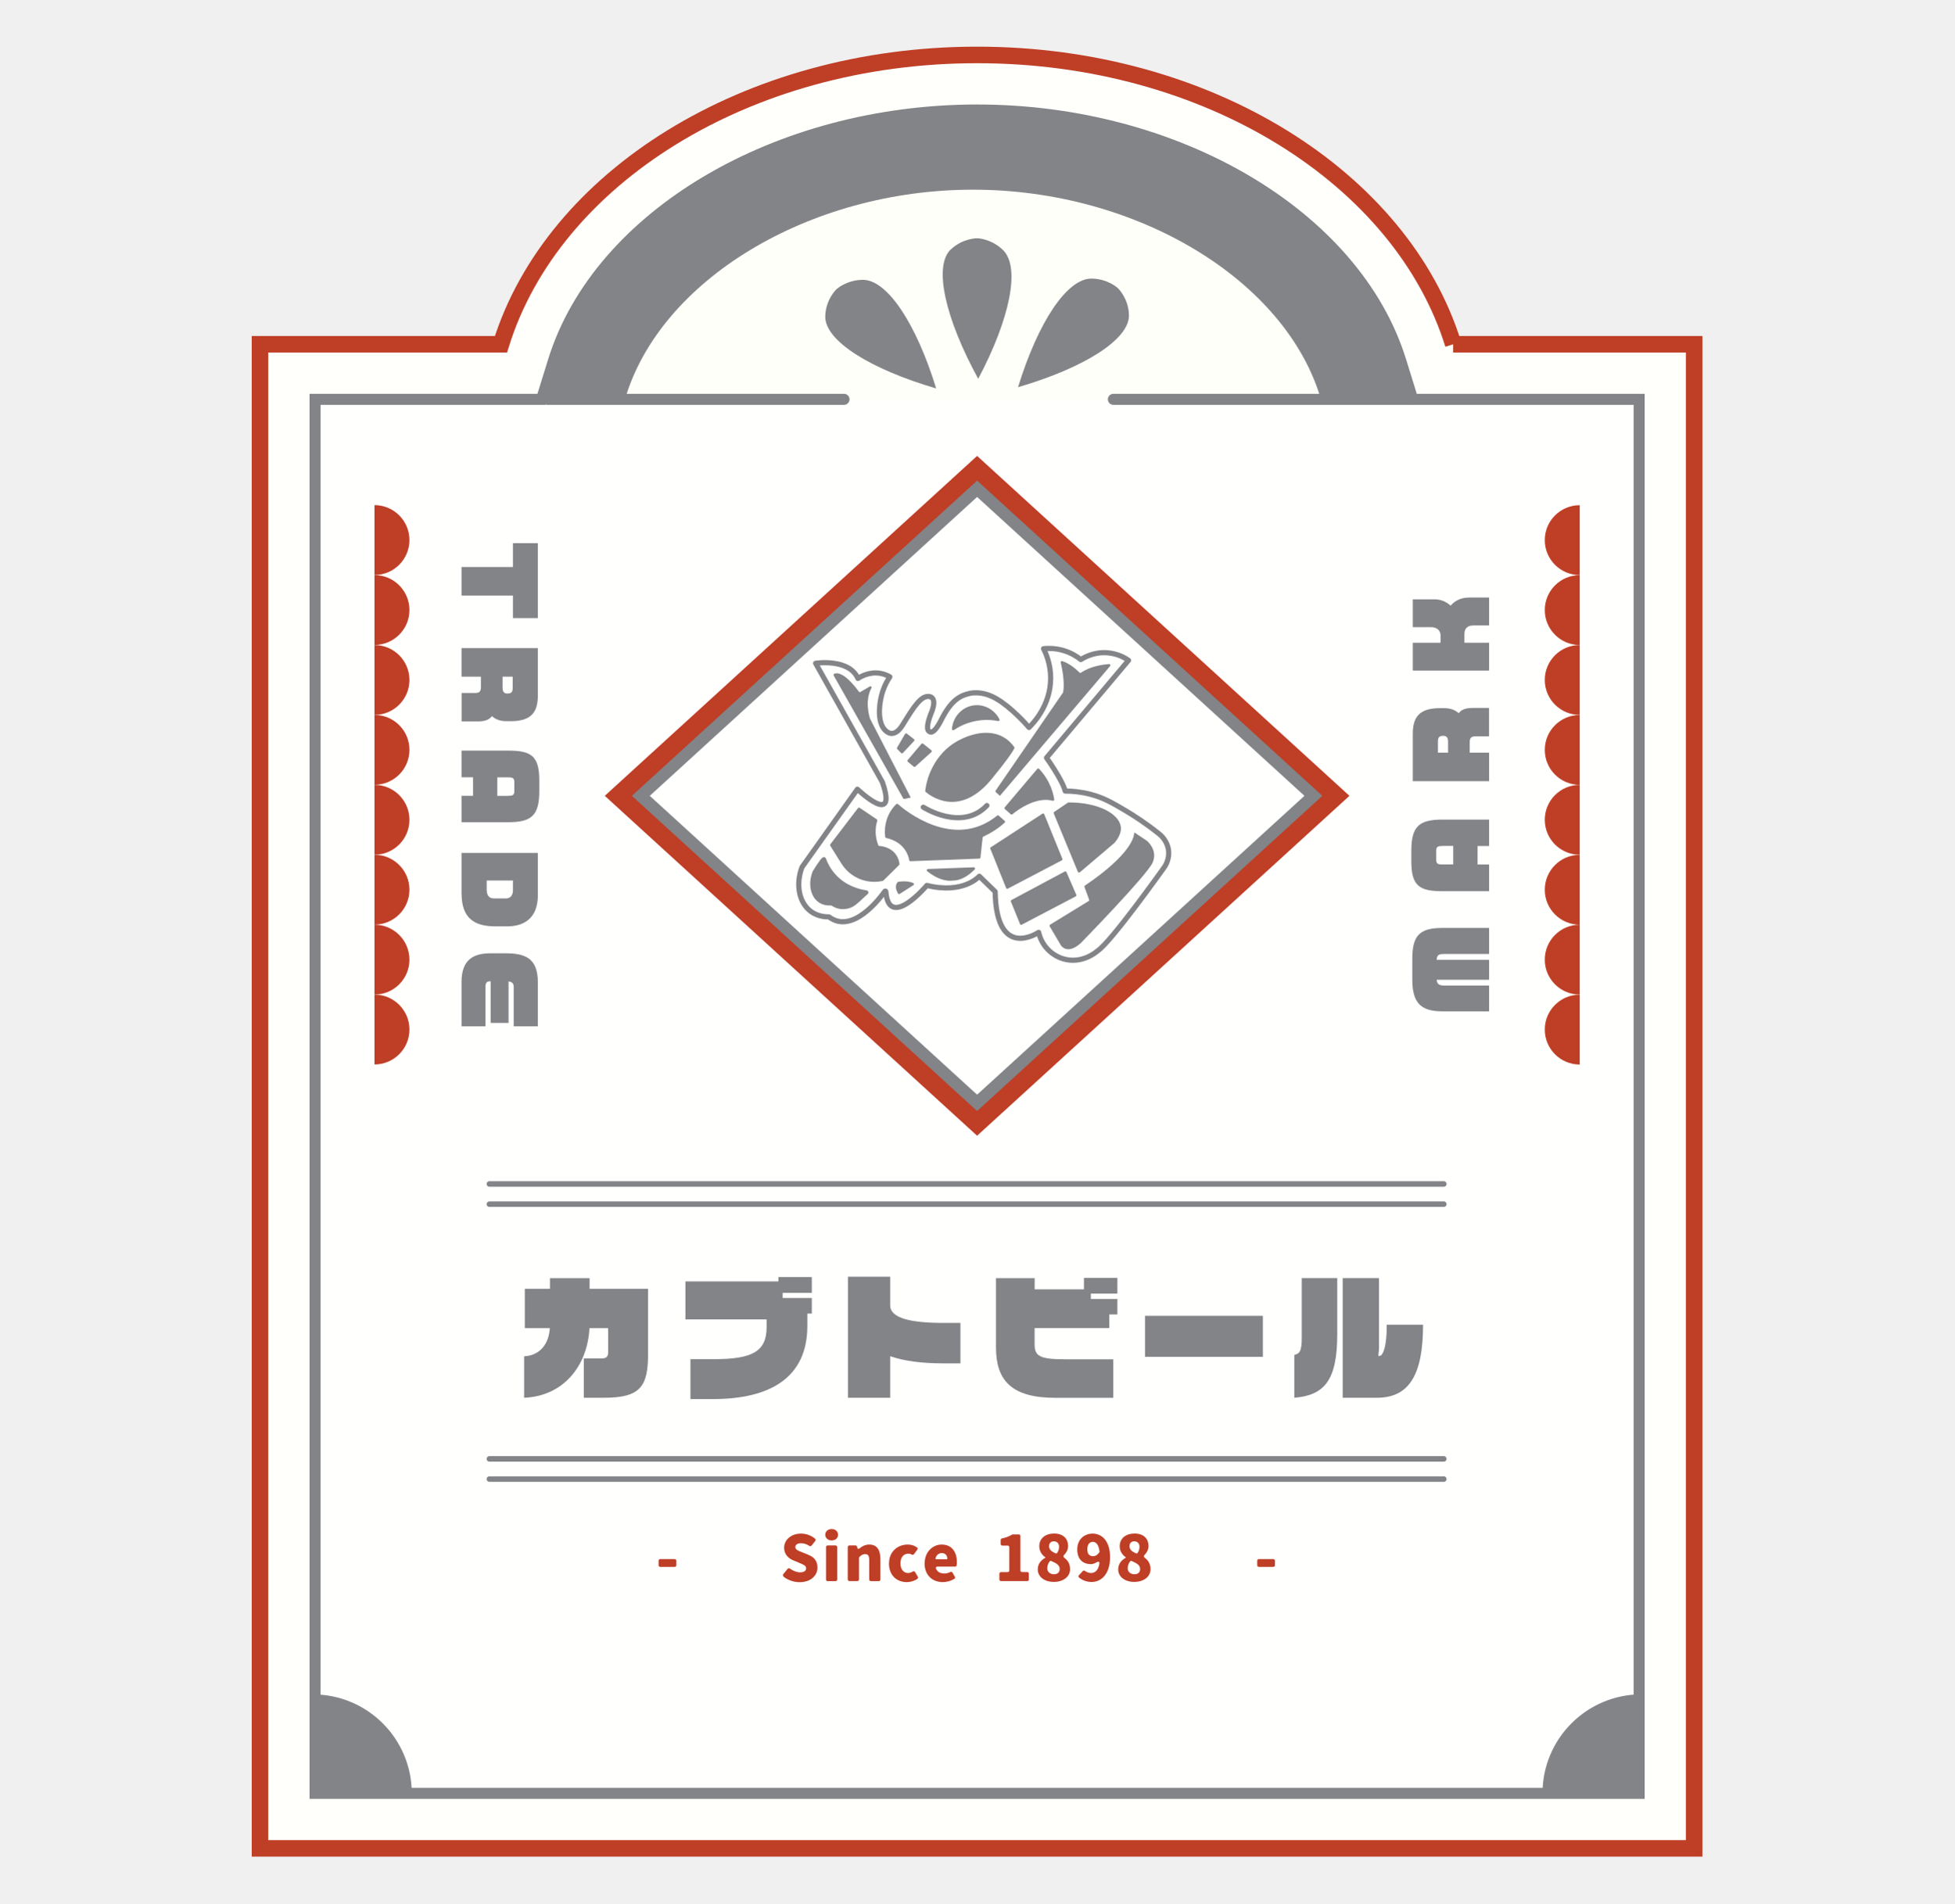
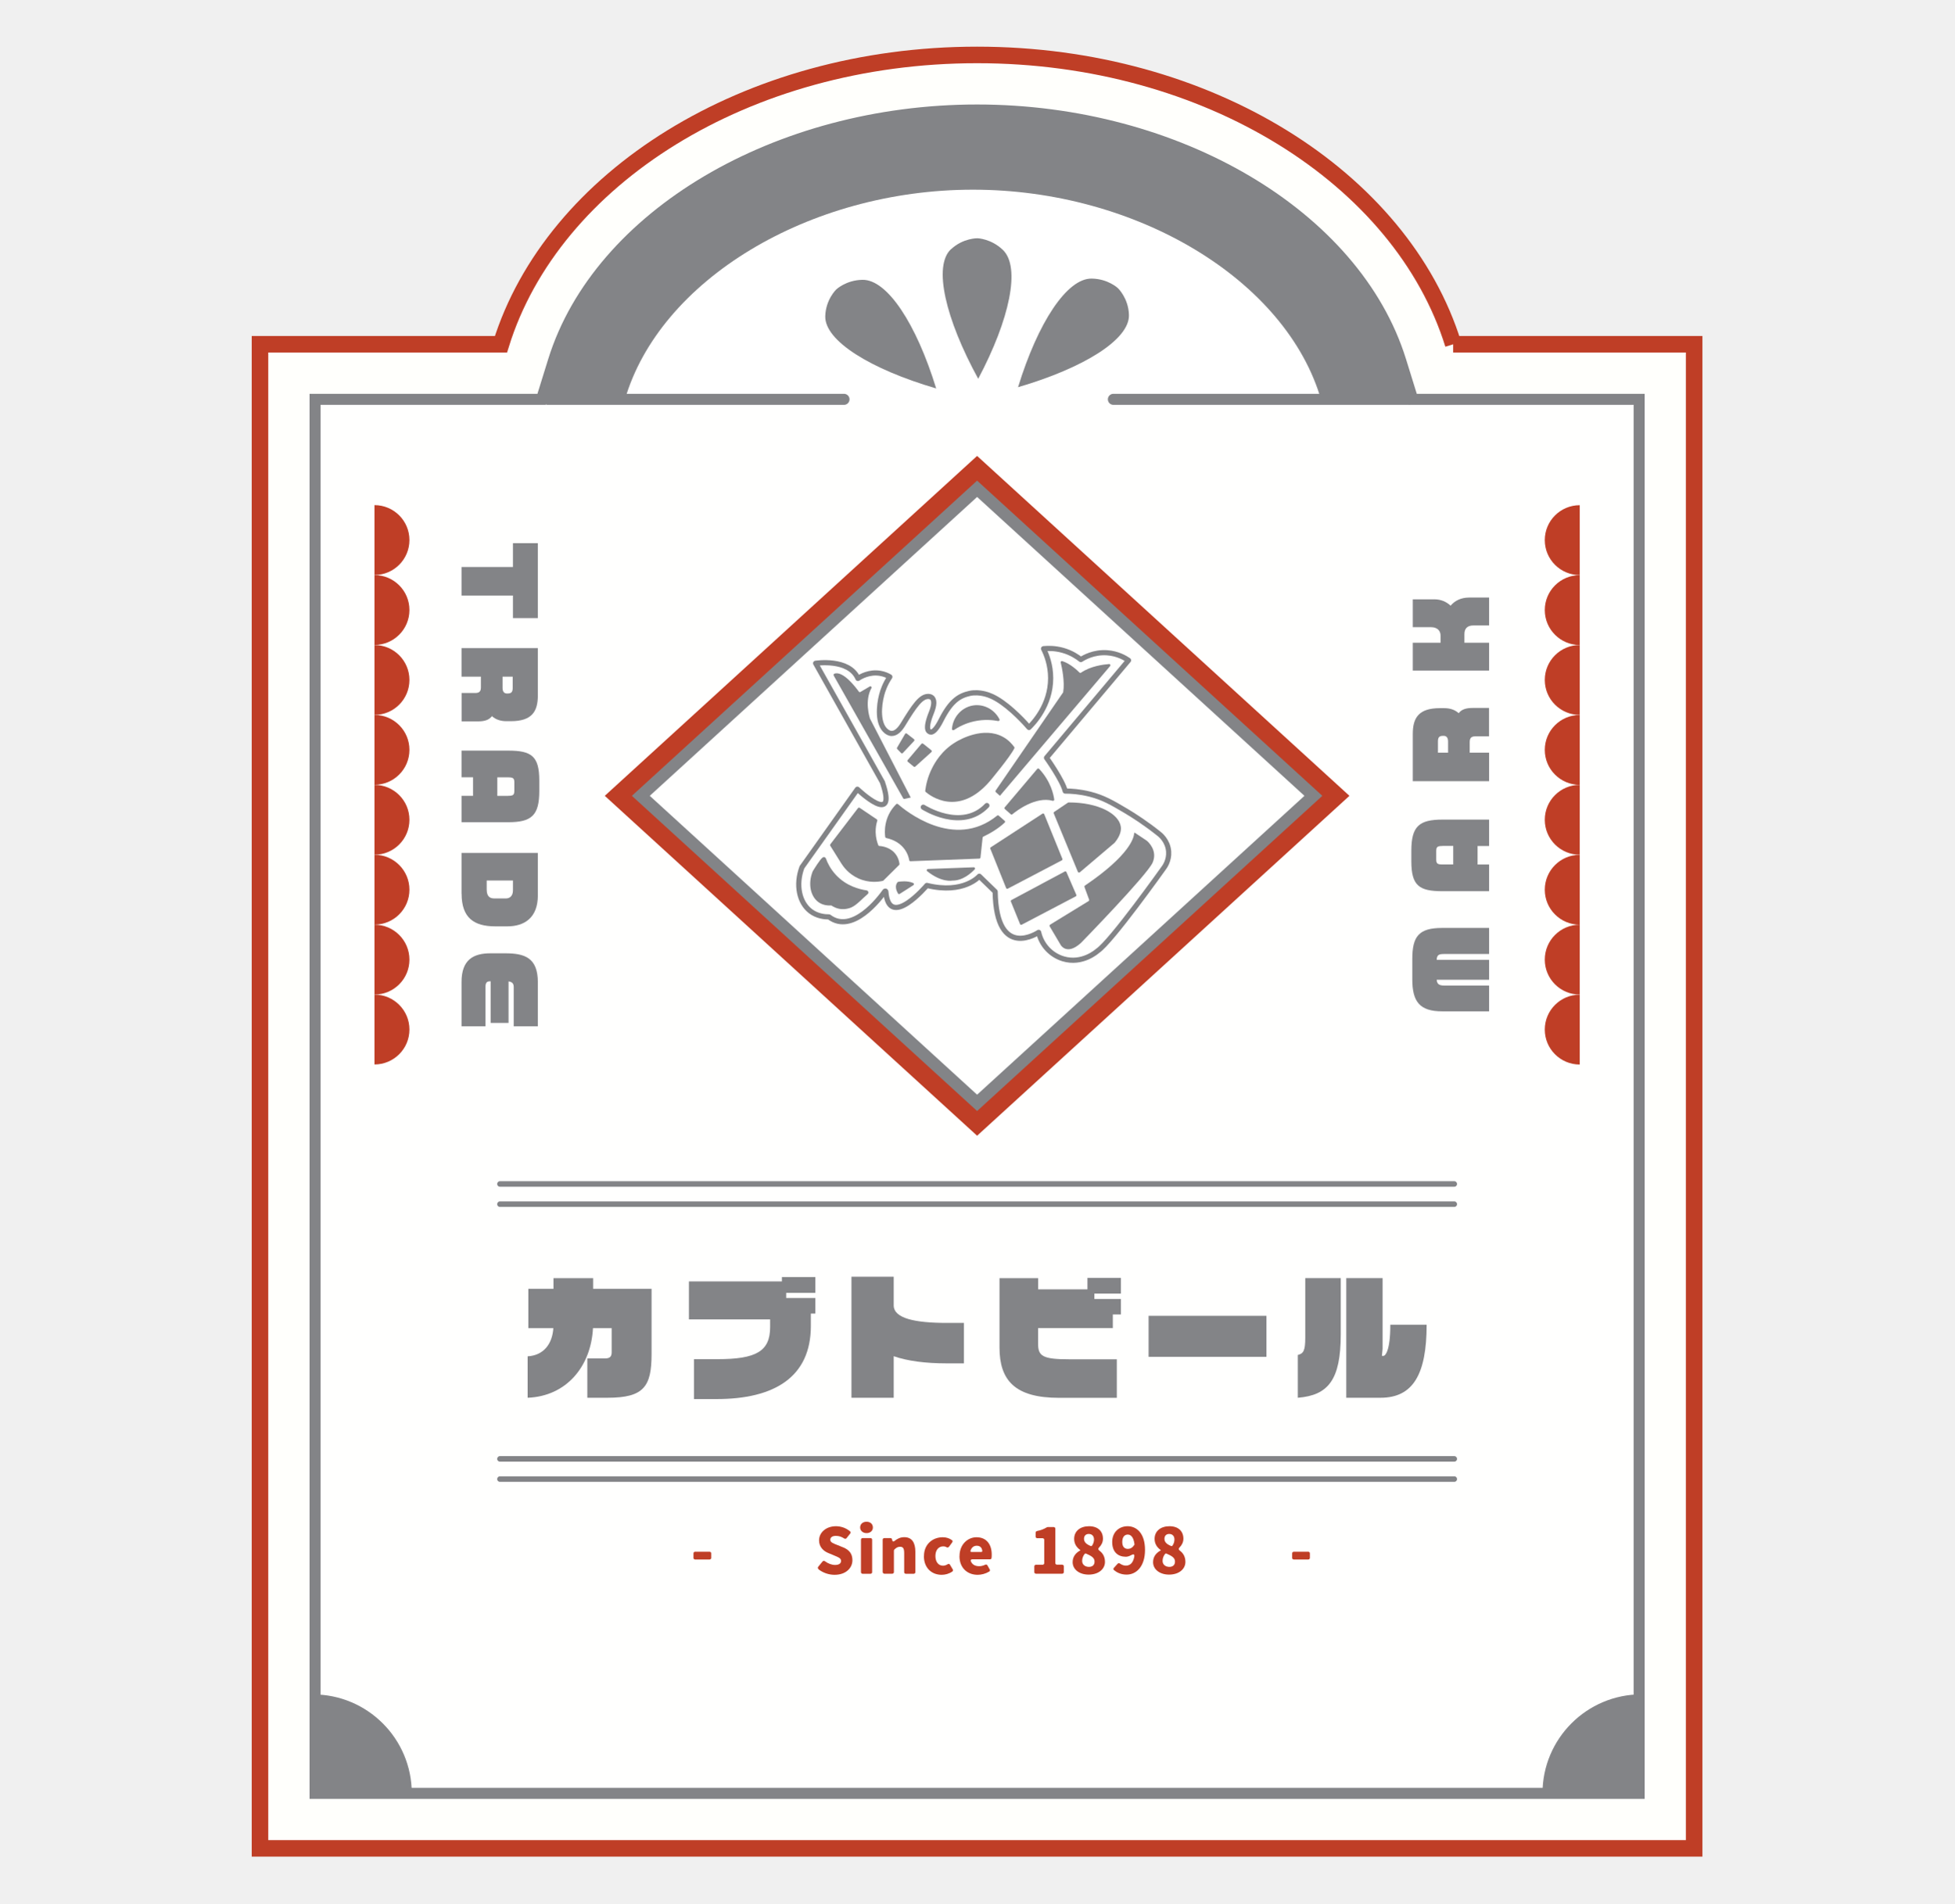
<svg xmlns="http://www.w3.org/2000/svg" id="_design-04" data-name="#design-04" viewBox="0 0 283.52 276.16">
  <defs>
    <style>
      .cls-1, .cls-2, .cls-3, .cls-4, .cls-5 {
        fill: none;
      }

      .cls-2 {
        stroke-linejoin: round;
      }

      .cls-2, .cls-3 {
        stroke-width: .75px;
      }

      .cls-2, .cls-3, .cls-4, .cls-5 {
        stroke-linecap: round;
      }

      .cls-2, .cls-3, .cls-4, .cls-5, .cls-6, .cls-7 {
        stroke: #838487;
      }

      .cls-8 {
        fill: #fffffc;
        stroke: #bf3e26;
        stroke-width: 2.4px;
      }

      .cls-8, .cls-3, .cls-4, .cls-5, .cls-6, .cls-7 {
        stroke-miterlimit: 10;
      }

      .cls-9 {
+         fill: #fff;
+       }
+ 
+       .cls-10 {
        fill: #838487;
      }

      .cls-4, .cls-6 {
        stroke-width: 1.6px;
      }

      .cls-5 {
        stroke-width: .8px;
      }

      .cls-6, .cls-7 {
        fill: #fffffe;
      }

      .cls-7 {
        stroke-width: 1.75px;
      }

-       .cls-10 {
-         fill: #fffff9;
-       }
- 
      .cls-11 {
        fill: #bf3e26;
      }
    </style>
  </defs>
  <path id="_.color-primary-stroke" data-name=".color-primary-stroke" class="cls-8" d="M210.84,49.95c-7.48-24.08-35.57-41.98-69.08-41.98s-61.6,17.9-69.08,41.98h-34.96v218.24h208.07V49.95h-34.96Z" />
  <path id="_.color-secondary-stroke" data-name=".color-secondary-stroke" class="cls-6" d="M45.71,260.2V57.94h32.85l1.74-5.61c6.55-21.07,32.4-36.37,61.46-36.37s54.91,15.3,61.46,36.37l1.74,5.61h32.85v202.27H45.71Z" />
  <g id="_.color-secondary-fill" data-name=".color-secondary-fill">
-     <path class="cls-9" d="M223.79,260.2c0-7.93,6.43-14.36,14.36-14.36v14.36h-14.36Z" />
-     <path class="cls-9" d="M45.38,245.85c7.93,0,14.36,6.43,14.36,14.36h-14.36v-14.36Z" />
+     <path class="cls-10" d="M74.42,86.41h-7.46v-4.14h7.46v-3.46h3.61v10.87h-3.61v-3.27Z" />
+     <path class="cls-10" d="M66.96,100.55h2.01c.56,0,.8-.24.8-.81v-1.56h-2.81v-4.14h11.07v6.86c0,2.35-.87,3.74-3.92,3.74h-.65c-.88,0-1.57-.26-2.09-.73-.42.56-1.08.76-2.03.76h-2.37v-4.12ZM73.66,100.62c.53,0,.72-.22.72-.81v-1.63h-1.47v1.63c0,.61.29.81.62.81h.12Z" />
+     <path class="cls-10" d="M66.96,115.47h1.67v-2.69h-1.67v-3.87h6.76c3.36,0,4.52.77,4.52,4.35v1.51c0,3.58-1.15,4.53-4.52,4.53h-6.76v-3.84ZM73.71,115.47c.71,0,.91-.11.91-.73v-1.23c0-.61-.2-.72-.91-.72h-1.56v2.69h1.56Z" />
+     <path class="cls-10" d="M66.96,129.69v-5.93h11.07s0,6.16,0,6.16c0,3.24-1.95,4.49-4.42,4.49h-1.76c-3.11,0-4.88-1.26-4.88-4.72ZM73.4,130.36c.5,0,1.02-.3,1.02-1.19v-1.41h-3.81v1.3c0,1.1.54,1.3,1.13,1.3h1.67Z" />
+     <path class="cls-10" d="M66.96,142.48c0-3.23,1.71-4.16,4.21-4.16h2.1c2.81,0,4.76.6,4.76,4.21v6.38h-3.5v-5.66c0-.52-.18-.77-.75-.85v6.02h-2.6v-6.04c-.5,0-.75.11-.75.87v5.66h-3.47v-6.42Z" />
+     <path class="cls-10" d="M216.04,138.42h-6.46c-.81,0-1.11.1-1.14.85h7.6v2.89h-7.6c.05.69.42.84,1.14.84h6.46v3.74h-6.81c-3.23,0-4.33-1.37-4.33-4.64v-2.94c0-3.31.95-4.52,4.33-4.52h6.81v3.77Z" />
+     <path class="cls-10" d="M216.04,122.75h-1.67v2.69h1.67v3.87h-6.76c-3.36,0-4.52-.77-4.52-4.35v-1.51c0-3.58,1.15-4.53,4.52-4.53h6.76v3.84ZM209.28,122.75c-.71,0-.91.11-.91.73v1.23c0,.61.2.72.91.72h1.56v-2.69h-1.56Z" />
+     <path class="cls-10" d="M216.04,106.84h-2.01c-.56,0-.8.24-.8.81v1.56h2.81v4.14h-11.07v-6.86c0-2.35.87-3.74,3.92-3.74h.65c.88,0,1.57.26,2.09.73.42-.56,1.08-.76,2.03-.76h2.37v4.12ZM209.34,106.77c-.53,0-.72.22-.72.81v1.63h1.47v-1.63c0-.61-.29-.81-.62-.81h-.12Z" />
+     <path class="cls-10" d="M216.04,90.75h-2.29c-.84,0-1.29.43-1.29,1.26v1.25h3.58v4.04h-11.07v-4.04h4.03v-1.04c0-.72-.49-1.22-1.38-1.22h-2.65v-4.04h3.16c.92,0,1.71.35,2.33.92.61-.73,1.51-1.18,2.69-1.18h2.89v4.06Z" />
    <g>
-       <path class="cls-9" d="M74.42,86.41h-7.46v-4.14h7.46v-3.46h3.61v10.87h-3.61v-3.27Z" />
-       <path class="cls-9" d="M66.96,100.55h2.01c.56,0,.8-.24.8-.81v-1.56h-2.81v-4.14h11.07v6.86c0,2.35-.87,3.74-3.92,3.74h-.65c-.88,0-1.57-.26-2.09-.73-.42.56-1.08.76-2.03.76h-2.37v-4.12ZM73.66,100.62c.53,0,.72-.22.72-.81v-1.63h-1.47v1.63c0,.61.29.81.62.81h.12Z" />
-       <path class="cls-9" d="M66.96,115.47h1.67v-2.69h-1.67v-3.87h6.76c3.36,0,4.52.77,4.52,4.35v1.51c0,3.58-1.15,4.53-4.52,4.53h-6.76v-3.84ZM73.71,115.47c.71,0,.91-.11.91-.73v-1.23c0-.61-.2-.72-.91-.72h-1.56v2.69h1.56Z" />
-       <path class="cls-9" d="M66.96,129.69v-5.93h11.07s0,6.16,0,6.16c0,3.24-1.95,4.49-4.42,4.49h-1.76c-3.11,0-4.88-1.26-4.88-4.72ZM73.4,130.36c.5,0,1.02-.3,1.02-1.19v-1.41h-3.81v1.3c0,1.1.54,1.3,1.13,1.3h1.67Z" />
-       <path class="cls-9" d="M66.96,142.48c0-3.23,1.71-4.16,4.21-4.16h2.1c2.81,0,4.76.6,4.76,4.21v6.38h-3.5v-5.66c0-.52-.18-.77-.75-.85v6.02h-2.6v-6.04c-.5,0-.75.11-.75.87v5.66h-3.47v-6.42Z" />
+       <path class="cls-10" d="M88.14,202.81h-2.93v-5.71h2.61c.66,0,.92-.28.92-.88v-3.51h-2.71c-.3,5.59-3.87,9.88-9.48,10.1v-6.01c2.3-.14,3.57-1.76,3.73-4.09h-3.63v-5.71h3.65v-1.54h5.75v1.54h8.48v9.46c0,4.73-1.12,6.35-6.39,6.35Z" />
+       <path class="cls-10" d="M117.64,190.58v1.8c0,7.46-5.33,10.62-13.69,10.62h-3.27v-5.79h3.43c5.59,0,7.62-1.14,7.62-4.65v-1.12h-11.78v-5.51h13.49v-.64h4.85v2.3h-4.23v.74h4.23v2.26h-.66Z" />
+       <path class="cls-10" d="M137.36,197.82c-3.11,0-5.69-.34-7.7-1.04v6.03h-6.13v-17.56h6.13v4.15c0,1.9,3.11,2.55,7.7,2.55h2.49v5.87h-2.49Z" />
+       <path class="cls-10" d="M161.45,190.7v2h-10.84v2.27c0,1.78.62,2.26,4.53,2.26h6.89v5.59h-8.4c-6.39,0-8.62-2.55-8.62-7.3v-10.06h5.61v1.62h7.15v-1.66h4.85v2.28h-3.85v.78h3.85v2.24h-1.16Z" />
+       <path class="cls-10" d="M166.64,196.87v-5.95h17.1v5.95h-17.1Z" />
+       <path class="cls-10" d="M188.29,202.81v-6.21c.8-.2,1.08-.58,1.08-2.49v-8.66h5.15v8.14c0,6.61-1.8,8.86-6.23,9.22ZM201.71,192.22v.04c0,3.75-.74,4.47-.98,4.47h-.24l.1-1.02v-10.26h-5.27v17.36h4.97c4.71,0,6.69-3.39,6.69-10.6h-5.27ZM206.98,192.18v.04-.04Z" />
    </g>
-     <g>
-       <path class="cls-9" d="M216.04,138.42h-6.46c-.81,0-1.11.1-1.14.85h7.6v2.89h-7.6c.05.69.42.84,1.14.84h6.46v3.74h-6.81c-3.23,0-4.33-1.37-4.33-4.64v-2.94c0-3.31.95-4.52,4.33-4.52h6.81v3.77Z" />
-       <path class="cls-9" d="M216.04,122.75h-1.67v2.69h1.67v3.87h-6.76c-3.36,0-4.52-.77-4.52-4.35v-1.51c0-3.58,1.15-4.53,4.52-4.53h6.76v3.84ZM209.28,122.75c-.71,0-.91.11-.91.73v1.23c0,.61.2.72.91.72h1.56v-2.69h-1.56Z" />
-       <path class="cls-9" d="M216.04,106.84h-2.01c-.56,0-.8.24-.8.81v1.56h2.81v4.14h-11.07v-6.86c0-2.35.87-3.74,3.92-3.74h.65c.88,0,1.57.26,2.09.73.42-.56,1.08-.76,2.03-.76h2.37v4.12ZM209.34,106.77c-.53,0-.72.22-.72.81v1.63h1.47v-1.63c0-.61-.29-.81-.62-.81h-.12Z" />
-       <path class="cls-9" d="M216.04,90.75h-2.29c-.84,0-1.29.43-1.29,1.26v1.25h3.58v4.04h-11.07v-4.04h4.03v-1.04c0-.72-.49-1.22-1.38-1.22h-2.65v-4.04h3.16c.92,0,1.71.35,2.33.92.61-.73,1.51-1.18,2.69-1.18h2.89v4.06Z" />
-     </g>
-     <g>
-       <path class="cls-9" d="M87.63,202.81h-2.93v-5.71h2.61c.66,0,.92-.28.92-.88v-3.51h-2.71c-.3,5.59-3.87,9.88-9.48,10.1v-6.01c2.3-.14,3.57-1.76,3.73-4.09h-3.63v-5.71h3.65v-1.54h5.75v1.54h8.48v9.46c0,4.73-1.12,6.35-6.39,6.35Z" />
-       <path class="cls-9" d="M117.13,190.58v1.8c0,7.46-5.33,10.62-13.69,10.62h-3.27v-5.79h3.43c5.59,0,7.62-1.14,7.62-4.65v-1.12h-11.78v-5.51h13.49v-.64h4.85v2.3h-4.23v.74h4.23v2.26h-.66Z" />
-       <path class="cls-9" d="M136.85,197.82c-3.11,0-5.69-.34-7.7-1.04v6.03h-6.13v-17.56h6.13v4.15c0,1.9,3.11,2.55,7.7,2.55h2.49v5.87h-2.49Z" />
-       <path class="cls-9" d="M160.94,190.7v2h-10.84v2.27c0,1.78.62,2.26,4.53,2.26h6.89v5.59h-8.4c-6.39,0-8.62-2.55-8.62-7.3v-10.06h5.61v1.62h7.15v-1.66h4.85v2.28h-3.85v.78h3.85v2.24h-1.16Z" />
-       <path class="cls-9" d="M166.12,196.87v-5.95h17.1v5.95h-17.1Z" />
-       <path class="cls-9" d="M187.78,202.81v-6.21c.8-.2,1.08-.58,1.08-2.49v-8.66h5.15v8.14c0,6.61-1.8,8.86-6.23,9.22ZM201.19,192.22v.04c0,3.75-.74,4.47-.98,4.47h-.24l.1-1.02v-10.26h-5.27v17.36h4.97c4.71,0,6.69-3.39,6.69-10.6h-5.27ZM206.46,192.18v.04-.04Z" />
-     </g>
-     <path class="cls-9" d="M204.7,57.94c-1.99-8.39-5.36-14.11-7.77-17.52-16.54-23.44-49.11-24.38-54.26-24.45-.64,0-1.28-.01-2.01,0-6.94.09-37,1.35-53.55,23.24-2.63,3.48-6.5,9.57-8.82,18.74h126.4Z" />
  </g>
-   <path class="cls-10" d="M191.68,58.05c-5.02-17.4-26.74-30.53-50.52-30.53s-45.5,13.12-50.52,30.53" />
+   <g id="_.color-secondary-fill-2" data-name=".color-secondary-fill">
+     <path class="cls-10" d="M223.79,260.2c0-7.93,6.43-14.36,14.36-14.36v14.36h-14.36Z" />
+     <path class="cls-10" d="M45.38,245.85c7.93,0,14.36,6.43,14.36,14.36h-14.36v-14.36Z" />
+     <path class="cls-10" d="M204.7,57.94c-1.99-8.39-5.36-14.11-7.77-17.52-16.54-23.44-49.11-24.38-54.26-24.45-.64,0-1.28-.01-2.01,0-6.94.09-37,1.35-53.55,23.24-2.63,3.48-6.5,9.57-8.82,18.74h126.4Z" />
+   </g>
+   <path class="cls-9" d="M191.68,58.05c-5.02-17.4-26.74-30.53-50.52-30.53s-45.5,13.12-50.52,30.53" />
  <g id="_.color-secondary-stroke-2" data-name=".color-secondary-stroke">
    <g>
-       <line class="cls-5" x1="71" y1="171.79" x2="209.47" y2="171.79" />
-       <line class="cls-5" x1="71" y1="174.72" x2="209.47" y2="174.72" />
-       <line class="cls-5" x1="71" y1="211.68" x2="209.47" y2="211.68" />
-       <line class="cls-5" x1="71" y1="214.61" x2="209.47" y2="214.61" />
+       <line class="cls-5" x1="72.53" y1="171.79" x2="210.99" y2="171.79" />
+       <line class="cls-5" x1="72.53" y1="174.72" x2="210.99" y2="174.72" />
+       <line class="cls-5" x1="72.53" y1="211.68" x2="210.99" y2="211.68" />
+       <line class="cls-5" x1="72.53" y1="214.61" x2="210.99" y2="214.61" />
    </g>
    <line class="cls-4" x1="79.46" y1="57.94" x2="122.45" y2="57.94" />
    <line class="cls-4" x1="161.53" y1="57.94" x2="204.25" y2="57.94" />
  </g>
  <g id="_.color-primary-fill" data-name=".color-primary-fill">
    <g>
      <path class="cls-11" d="M229.19,154.46c-2.8,0-5.07-2.27-5.07-5.07s2.27-5.07,5.07-5.07" />
      <path class="cls-11" d="M229.19,144.31c-2.8,0-5.07-2.27-5.07-5.07s2.27-5.07,5.07-5.07" />
      <path class="cls-11" d="M229.19,134.17c-2.8,0-5.07-2.27-5.07-5.07s2.27-5.07,5.07-5.07" />
      <path class="cls-11" d="M229.19,124.02c-2.8,0-5.07-2.27-5.07-5.07s2.27-5.07,5.07-5.07" />
      <path class="cls-11" d="M229.19,113.88c-2.8,0-5.07-2.27-5.07-5.07s2.27-5.07,5.07-5.07" />
      <path class="cls-11" d="M229.19,103.73c-2.8,0-5.07-2.27-5.07-5.07s2.27-5.07,5.07-5.07" />
      <path class="cls-11" d="M229.19,93.59c-2.8,0-5.07-2.27-5.07-5.07s2.27-5.07,5.07-5.07" />
      <path class="cls-11" d="M229.19,83.44c-2.8,0-5.07-2.27-5.07-5.07s2.27-5.07,5.07-5.07" />
    </g>
    <g>
      <path class="cls-11" d="M54.33,73.29c2.8,0,5.07,2.27,5.07,5.07,0,2.8-2.27,5.07-5.07,5.07" />
      <path class="cls-11" d="M54.33,83.44c2.8,0,5.07,2.27,5.07,5.07s-2.27,5.07-5.07,5.07" />
      <path class="cls-11" d="M54.33,93.59c2.8,0,5.07,2.27,5.07,5.07s-2.27,5.07-5.07,5.07" />
      <path class="cls-11" d="M54.33,103.73c2.8,0,5.07,2.27,5.07,5.07s-2.27,5.07-5.07,5.07" />
      <path class="cls-11" d="M54.33,113.88c2.8,0,5.07,2.27,5.07,5.07,0,2.8-2.27,5.07-5.07,5.07" />
      <path class="cls-11" d="M54.33,124.02c2.8,0,5.07,2.27,5.07,5.07,0,2.8-2.27,5.07-5.07,5.07" />
      <path class="cls-11" d="M54.33,134.17c2.8,0,5.07,2.27,5.07,5.07s-2.27,5.07-5.07,5.07" />
      <path class="cls-11" d="M54.33,144.31c2.8,0,5.07,2.27,5.07,5.07,0,2.8-2.27,5.07-5.07,5.07" />
    </g>
+     <g>
+       <path class="cls-11" d="M100.61,226.04v-.65c0-.14.1-.24.24-.24h2.09c.14,0,.24.1.24.24v.65c0,.14-.1.24-.24.24h-2.09c-.14,0-.24-.1-.24-.24Z" />
+       <path class="cls-11" d="M118.74,227.65c-.11-.08-.11-.21-.03-.32l.62-.76c.1-.11.23-.12.35-.04.45.33.99.54,1.46.54.6,0,.88-.23.88-.59,0-.39-.37-.52-.96-.77l-.86-.36c-.71-.28-1.37-.87-1.37-1.85,0-1.14,1.02-2.05,2.45-2.05.72,0,1.47.25,2.05.75.1.09.1.21.02.31l-.53.67c-.09.11-.22.12-.34.05-.38-.25-.76-.38-1.21-.38-.5,0-.81.2-.81.57s.42.52,1.03.76l.84.34c.84.34,1.34.9,1.34,1.86,0,1.13-.95,2.12-2.59,2.12-.81,0-1.68-.28-2.36-.82Z" />
+       <path class="cls-11" d="M124.79,221.63c0-.49.38-.83.93-.83s.92.34.92.83-.38.82-.92.82-.93-.35-.93-.82ZM124.91,228.11v-4.7c0-.14.1-.24.24-.24h1.14c.14,0,.24.1.24.24v4.7c0,.14-.1.24-.24.24h-1.14c-.14,0-.24-.1-.24-.24Z" />
+       <path class="cls-11" d="M128.06,228.11v-4.7c0-.14.1-.24.24-.24h.88c.12,0,.22.08.24.19l.03.13c.04.19.15.23.31.11.39-.32.85-.56,1.43-.56,1.13,0,1.61.81,1.61,2.11v2.96c0,.14-.1.24-.24.24h-1.14c-.14,0-.24-.1-.24-.24v-2.77c0-.71-.19-.91-.59-.91-.34,0-.55.13-.82.39-.05.04-.08.11-.08.17v3.11c0,.14-.1.24-.24.24h-1.14c-.14,0-.24-.1-.24-.24Z" />
+       <path class="cls-11" d="M134.05,225.77c0-1.72,1.27-2.72,2.72-2.72.55,0,.98.16,1.34.42.11.08.12.2.04.32l-.47.64c-.1.12-.23.14-.35.07-.16-.1-.31-.13-.46-.13-.72,0-1.16.55-1.16,1.41s.46,1.4,1.1,1.4c.24,0,.47-.09.67-.21.14-.09.29-.06.36.09l.39.66c.06.1.04.23-.06.3-.48.34-1.06.48-1.55.48-1.46,0-2.58-1-2.58-2.71Z" />
+       <path class="cls-11" d="M139.21,225.77c0-1.69,1.2-2.72,2.46-2.72,1.49,0,2.21,1.08,2.21,2.5,0,.19,0,.38-.03.53-.02.11-.11.17-.21.17h-2.58c-.18,0-.28.12-.21.28.21.51.65.72,1.21.72.3,0,.58-.07.87-.21.13-.07.27-.03.34.11l.32.57c.07.11.04.24-.08.31-.51.31-1.13.47-1.67.47-1.49,0-2.64-1-2.64-2.71ZM140.93,225.18h1.45c.09,0,.14-.06.13-.14-.04-.44-.28-.76-.81-.76-.4,0-.76.24-.9.74-.03.1.03.16.13.16Z" />
+       <path class="cls-11" d="M150.06,228.11v-.83c0-.14.1-.24.24-.24h.96c.14,0,.24-.1.24-.24v-3.37c0-.14-.1-.24-.24-.24h-.77c-.14,0-.24-.1-.24-.24v-.56c0-.12.08-.21.19-.24.59-.12,1.02-.29,1.43-.54.04-.02.09-.04.12-.04h.88c.14,0,.24.1.24.24v4.98c0,.14.1.24.24.24h.75c.14,0,.24.1.24.24v.83c0,.14-.1.24-.24.24h-3.8c-.14,0-.24-.1-.24-.24Z" />
+       <path class="cls-11" d="M155.62,226.67c0-.84.48-1.37,1.11-1.71v-.05c-.54-.39-.89-.91-.89-1.63,0-1.13.89-1.83,2.16-1.83s2.02.71,2.02,1.81c0,.5-.23.95-.56,1.27-.16.16-.15.32.04.46.48.35.81.87.81,1.64,0,1.05-.95,1.84-2.37,1.84-1.33,0-2.32-.74-2.32-1.81ZM158.8,226.58c0-.57-.48-.83-1.26-1.17-.05-.02-.12,0-.15.03-.24.27-.39.65-.39,1.04,0,.56.45.87.98.87.46,0,.82-.23.82-.77ZM158.42,224.29c.2-.29.3-.6.3-.92,0-.49-.29-.8-.77-.8-.36,0-.68.22-.68.71s.37.8.99,1.05c.06.02.12,0,.16-.05Z" />
+       <path class="cls-11" d="M161.6,227.5l.53-.59c.11-.12.24-.12.37-.03.23.16.54.29.83.29.56,0,1.03-.32,1.22-1.23.09-.44-.08-.5-.45-.29-.26.15-.54.23-.76.23-1.14,0-1.98-.68-1.98-2.14s1.03-2.29,2.23-2.29c1.28,0,2.53.98,2.53,3.43s-1.29,3.59-2.67,3.59c-.8,0-1.41-.3-1.83-.65-.11-.09-.11-.22-.02-.33ZM164.59,224.14s.02-.06,0-.09c-.13-1.08-.57-1.39-.97-1.39-.43,0-.8.31-.8,1.08,0,.73.36,1,.82,1,.32,0,.67-.16.93-.6Z" />
+       <path class="cls-11" d="M167.29,226.67c0-.84.48-1.37,1.11-1.71v-.05c-.54-.39-.89-.91-.89-1.63,0-1.13.89-1.83,2.16-1.83s2.02.71,2.02,1.81c0,.5-.23.95-.56,1.27-.16.16-.15.32.04.46.48.35.81.87.81,1.64,0,1.05-.95,1.84-2.37,1.84-1.33,0-2.32-.74-2.32-1.81ZM170.47,226.58c0-.57-.48-.83-1.26-1.17-.05-.02-.12,0-.15.03-.24.27-.39.65-.39,1.04,0,.56.45.87.98.87.46,0,.82-.23.82-.77ZM170.09,224.29c.2-.29.3-.6.3-.92,0-.49-.29-.8-.77-.8-.36,0-.68.22-.68.71s.37.8.99,1.05c.06.02.12,0,.16-.05Z" />
+       <path class="cls-11" d="M187.47,226.04v-.65c0-.14.1-.24.24-.24h2.09c.14,0,.24.1.24.24v.65c0,.14-.1.24-.24.24h-2.09c-.14,0-.24-.1-.24-.24Z" />
+     </g>
    <path class="cls-11" d="M195.78,115.47c-18.01,16.44-36.01,32.88-54.02,49.32-18.01-16.44-36.01-32.88-54.02-49.32,18.01-16.44,36.01-32.88,54.02-49.32,18.01,16.44,36.01,32.88,54.02,49.32Z" />
-     <g>
-       <path class="cls-11" d="M95.55,227.11v-.65c0-.14.1-.24.24-.24h2.09c.14,0,.24.1.24.24v.65c0,.14-.1.24-.24.24h-2.09c-.14,0-.24-.1-.24-.24Z" />
-       <path class="cls-11" d="M113.67,228.72c-.11-.08-.11-.21-.03-.32l.62-.76c.1-.11.23-.12.35-.04.45.33.99.54,1.46.54.6,0,.88-.23.88-.59,0-.39-.37-.52-.96-.77l-.86-.36c-.71-.28-1.37-.87-1.37-1.85,0-1.14,1.02-2.05,2.45-2.05.72,0,1.47.25,2.05.75.1.09.1.21.02.31l-.53.67c-.09.11-.22.12-.34.05-.38-.25-.76-.38-1.21-.38-.5,0-.81.2-.81.57s.42.52,1.03.76l.84.34c.84.34,1.34.9,1.34,1.86,0,1.13-.95,2.12-2.59,2.12-.81,0-1.68-.28-2.36-.82Z" />
-       <path class="cls-11" d="M119.73,222.69c0-.49.38-.83.93-.83s.92.34.92.83-.38.82-.92.82-.93-.35-.93-.82ZM119.84,229.18v-4.7c0-.14.1-.24.24-.24h1.14c.14,0,.24.1.24.24v4.7c0,.14-.1.24-.24.24h-1.14c-.14,0-.24-.1-.24-.24Z" />
-       <path class="cls-11" d="M122.99,229.18v-4.7c0-.14.1-.24.24-.24h.88c.12,0,.22.08.24.19l.03.13c.04.19.15.23.31.11.39-.32.85-.56,1.43-.56,1.13,0,1.61.81,1.61,2.11v2.96c0,.14-.1.24-.24.24h-1.14c-.14,0-.24-.1-.24-.24v-2.77c0-.71-.19-.91-.59-.91-.34,0-.55.13-.82.39-.05.04-.08.11-.08.17v3.11c0,.14-.1.24-.24.24h-1.14c-.14,0-.24-.1-.24-.24Z" />
-       <path class="cls-11" d="M128.98,226.83c0-1.72,1.27-2.72,2.72-2.72.55,0,.98.16,1.34.42.11.08.12.2.04.32l-.47.64c-.1.12-.23.14-.35.07-.16-.1-.31-.13-.46-.13-.72,0-1.16.55-1.16,1.41s.46,1.4,1.1,1.4c.24,0,.47-.09.67-.21.14-.09.29-.06.36.09l.39.66c.06.1.04.23-.06.3-.48.34-1.06.48-1.55.48-1.46,0-2.58-1-2.58-2.71Z" />
-       <path class="cls-11" d="M134.15,226.83c0-1.69,1.2-2.72,2.46-2.72,1.49,0,2.21,1.08,2.21,2.5,0,.19,0,.38-.03.53-.02.11-.11.17-.21.17h-2.58c-.18,0-.28.12-.21.28.21.51.65.72,1.21.72.3,0,.58-.07.87-.21.13-.07.27-.03.34.11l.32.57c.07.11.04.24-.08.31-.51.31-1.13.47-1.67.47-1.49,0-2.64-1-2.64-2.71ZM135.86,226.25h1.45c.09,0,.14-.06.13-.14-.04-.44-.28-.76-.81-.76-.4,0-.76.24-.9.74-.03.1.03.16.13.16Z" />
-       <path class="cls-11" d="M144.99,229.18v-.83c0-.14.1-.24.24-.24h.96c.14,0,.24-.1.24-.24v-3.37c0-.14-.1-.24-.24-.24h-.77c-.14,0-.24-.1-.24-.24v-.56c0-.12.08-.21.19-.24.59-.12,1.02-.29,1.43-.54.04-.02.09-.04.12-.04h.88c.14,0,.24.1.24.24v4.98c0,.14.1.24.24.24h.75c.14,0,.24.1.24.24v.83c0,.14-.1.24-.24.24h-3.8c-.14,0-.24-.1-.24-.24Z" />
-       <path class="cls-11" d="M150.56,227.73c0-.84.48-1.37,1.11-1.71v-.05c-.54-.39-.89-.91-.89-1.63,0-1.13.89-1.83,2.16-1.83s2.02.71,2.02,1.81c0,.5-.23.95-.56,1.27-.16.16-.15.32.04.46.48.35.81.87.81,1.64,0,1.05-.95,1.84-2.37,1.84-1.33,0-2.32-.74-2.32-1.81ZM153.74,227.65c0-.57-.48-.83-1.26-1.17-.05-.02-.12,0-.15.03-.24.27-.39.65-.39,1.04,0,.56.45.87.98.87.46,0,.82-.23.82-.77ZM153.35,225.36c.2-.29.3-.6.3-.92,0-.49-.29-.8-.77-.8-.36,0-.68.22-.68.71s.37.8.99,1.05c.06.02.12,0,.16-.05Z" />
-       <path class="cls-11" d="M156.53,228.57l.53-.59c.11-.12.24-.12.37-.03.23.16.54.29.83.29.56,0,1.03-.32,1.22-1.23.09-.44-.08-.5-.45-.29-.26.15-.54.23-.76.23-1.14,0-1.98-.68-1.98-2.14s1.03-2.29,2.23-2.29c1.28,0,2.53.98,2.53,3.43s-1.29,3.59-2.67,3.59c-.8,0-1.41-.3-1.83-.65-.11-.09-.11-.22-.02-.33ZM159.52,225.2s.02-.06,0-.09c-.13-1.08-.57-1.39-.97-1.39-.43,0-.8.31-.8,1.08,0,.73.36,1,.82,1,.32,0,.67-.16.93-.6Z" />
-       <path class="cls-11" d="M162.23,227.73c0-.84.48-1.37,1.11-1.71v-.05c-.54-.39-.89-.91-.89-1.63,0-1.13.89-1.83,2.16-1.83s2.02.71,2.02,1.81c0,.5-.23.95-.56,1.27-.16.16-.15.32.04.46.48.35.81.87.81,1.64,0,1.05-.95,1.84-2.37,1.84-1.33,0-2.32-.74-2.32-1.81ZM165.41,227.65c0-.57-.48-.83-1.26-1.17-.05-.02-.12,0-.15.03-.24.27-.39.65-.39,1.04,0,.56.45.87.98.87.46,0,.82-.23.82-.77ZM165.02,225.36c.2-.29.3-.6.3-.92,0-.49-.29-.8-.77-.8-.36,0-.68.22-.68.71s.37.8.99,1.05c.06.02.12,0,.16-.05Z" />
-       <path class="cls-11" d="M182.4,227.11v-.65c0-.14.1-.24.24-.24h2.09c.14,0,.24.1.24.24v.65c0,.14-.1.24-.24.24h-2.09c-.14,0-.24-.1-.24-.24Z" />
-     </g>
  </g>
  <polygon id="_.color-secondary-stroke-3" data-name=".color-secondary-stroke" class="cls-7" points="141.76 70.92 190.55 115.47 141.76 160.02 92.97 115.47 141.76 70.92" />
-   <g id="_.color-secondary-fill-2" data-name=".color-secondary-fill">
-     <g id="_.color-secondary-fill-3" data-name=".color-secondary-fill">
-       <path class="cls-9" d="M137.97,36.17c1.76-1.65,3.85-1.6,3.85-1.6s1.97.05,3.68,1.69c2.6,2.5,1,10.07-3.58,18.7-4.77-8.72-6.55-16.36-3.96-18.8Z" />
-       <path class="cls-9" d="M119.73,45.86c.07-2.41,1.59-3.86,1.59-3.86s1.42-1.36,3.8-1.4c3.61-.07,7.83,6.41,10.7,15.76-9.54-2.79-16.2-6.93-16.09-10.49Z" />
-       <path class="cls-9" d="M163.79,45.68c-.07-2.41-1.59-3.86-1.59-3.86s-1.42-1.36-3.8-1.4c-3.61-.07-7.83,6.41-10.7,15.76,9.54-2.79,16.2-6.93,16.09-10.49Z" />
+   <g id="_.color-secondary-fill-3" data-name=".color-secondary-fill">
+     <g id="_.color-secondary-fill-4" data-name=".color-secondary-fill">
+       <path class="cls-10" d="M137.97,36.17c1.76-1.65,3.85-1.6,3.85-1.6s1.97.05,3.68,1.69c2.6,2.5,1,10.07-3.58,18.7-4.77-8.72-6.55-16.36-3.96-18.8Z" />
+       <path class="cls-10" d="M119.73,45.86c.07-2.41,1.59-3.86,1.59-3.86s1.42-1.36,3.8-1.4c3.61-.07,7.83,6.41,10.7,15.76-9.54-2.79-16.2-6.93-16.09-10.49Z" />
+       <path class="cls-10" d="M163.79,45.68c-.07-2.41-1.59-3.86-1.59-3.86s-1.42-1.36-3.8-1.4c-3.61-.07-7.83,6.41-10.7,15.76,9.54-2.79,16.2-6.93,16.09-10.49Z" />
    </g>
    <g>
-       <path class="cls-9" d="M145.8,117.4l.85.75c.06.06.16.06.22,0,.58-.48,3.37-2.64,5.86-1.96.12.03.24-.06.22-.18-.09-.69-.49-2.64-2.19-4.45-.07-.08-.2-.07-.27,0l-4.72,5.58c-.06.07-.05.18.02.25Z" />
-       <path class="cls-9" d="M152.88,118.02l3.5,8.48c.05.11.18.14.28.07,1.68-1.43,3.36-2.85,5.04-4.28,0,0,.02-.02.03-.03.93-1.13.93-1.94.88-2.3-.25-1.87-3.24-3.54-7.57-3.53-.04,0-.07.01-.1.03l-1.99,1.34c-.07.05-.1.14-.06.21Z" />
-       <path class="cls-9" d="M143.68,123.15l2.29,5.7c.04.1.15.14.24.09l7.84-4.11c.08-.04.12-.14.08-.22l-2.63-6.47c-.04-.1-.17-.14-.26-.08l-7.5,4.88c-.07.05-.1.13-.07.21Z" />
-       <path class="cls-9" d="M146.66,130.81l1.33,3.27c.04.1.15.14.24.09l7.84-4.11c.08-.04.12-.14.08-.23l-1.43-3.3c-.04-.09-.15-.13-.24-.08l-7.74,4.14c-.08.04-.11.14-.08.22Z" />
-       <path class="cls-9" d="M152.35,134.17c-.08.05-.11.16-.06.24l1.59,2.69s.87,1.6,2.95-.29c0,0,9.63-9.87,10.4-11.66s-.73-3.06-.82-3.14c0,0,0,0-.01-.01l-1.75-1.17s-.11,0-.11.06c0,.6-.59,3.17-7.13,7.6-.07.04-.1.13-.07.21l.67,1.83c.03.08,0,.17-.07.21l-5.6,3.43Z" />
-       <path class="cls-9" d="M130.28,116.68c1,.88,8.11,6.76,14.39,1.66.07-.05.16-.05.22,0l.87.76c.08.07.08.18,0,.26-.35.33-1.37,1.22-3.1,2.03-.05.03-.09.08-.1.14l-.31,2.89c0,.09-.08.15-.17.16l-9.99.38c-.09,0-.17-.06-.18-.15-.09-.58-.62-2.62-3.34-3.22-.07-.02-.13-.07-.14-.14-.08-.54-.3-2.88,1.59-4.77.07-.07.17-.07.24-.01Z" />
-       <path class="cls-9" d="M134.62,126.09l6.66-.25c.16,0,.24.18.14.29-.52.55-1.74,1.66-3.26,1.64,0,0-1.54.33-3.65-1.37-.13-.1-.05-.3.11-.31Z" />
-       <path class="cls-9" d="M130.32,127.95c.27-.05,1.32-.2,2.17.17.13.06.15.24.03.31l-1.99,1.27c-.09.05-.2.03-.25-.06-.19-.32-.53-1.07-.07-1.63.03-.03.07-.06.11-.06Z" />
-       <path class="cls-9" d="M120.45,122.52l4.03-5.27c.06-.07.16-.09.24-.04l2.49,1.68c.06.04.09.12.07.19-.13.4-.26.98-.24,1.69.02.81.22,1.46.39,1.88.03.06.08.1.15.1.4.02,1.63.18,2.39,1.23.38.52.49,1.05.53,1.38,0,.05-.01.1-.05.14-.76.75-1.52,1.5-2.28,2.26-.02.02-.05.04-.08.05-.51.12-1.97.37-3.57-.36-1.45-.66-2.19-1.74-2.46-2.17l-1.6-2.56c-.04-.06-.04-.14,0-.2Z" />
-       <path class="cls-9" d="M119.37,124.4c.15-.07.26-.03.26-.03.08.03.15.09.19.19.24.67.68,1.55,1.46,2.39,1.49,1.6,3.36,2.08,4.44,2.24.27.04.36.38.15.55-.69.57-1.56,1.57-2.33,1.91-.06.02-.11.05-.17.07-.2.07-.67.23-1.26.19-.74-.05-1.27-.38-1.5-.53-.44.02-1.22,0-1.89-.5-1.14-.84-1.53-2.66-.81-4.46.07-.11,1.11-1.84,1.45-2Z" />
-       <path class="cls-9" d="M134.23,114.75c0,.06.02.11.06.15.59.51,4.74,3.77,9.34-1.58,0,0,3-3.6,3.54-4.76.03-.06.02-.12-.02-.17-.32-.44-.83-1.02-1.6-1.45-2.87-1.61-6.35.41-6.81.68-2.16,1.26-3.15,3.12-3.5,3.81-.67,1.31-.91,2.52-1.01,3.33Z" />
-       <path class="cls-9" d="M138.38,105.92c-.12.08-.28-.01-.27-.15.13-1.74,1.44-3.18,3.12-3.42,1.53-.22,3.06.6,3.78,2.02.06.13-.05.27-.19.25-.79-.15-2.02-.28-3.48.04-1.32.29-2.32.84-2.95,1.27Z" />
-       <path class="cls-9" d="M133.94,107.91l1.18.95c.08.07.09.19,0,.27l-2.33,2.1c-.06.06-.16.06-.23,0l-.85-.7c-.07-.06-.08-.17-.02-.25l1.99-2.35c.06-.07.17-.08.24-.02Z" />
-       <path class="cls-9" d="M131.56,106.44l1.04.81c.08.06.09.18.02.26l-1.64,1.75c-.07.07-.18.07-.25,0l-.55-.57c-.06-.06-.07-.14-.03-.21l1.16-1.99c.05-.09.18-.12.26-.05Z" />
-       <path class="cls-9" d="M153.89,96.13c.18.74.61,2.79.36,4.29,0,.03-.02.05-.03.07l-9.77,14.22c-.05.07-.04.17.03.23l.59.53,15.99-18.83c.1-.12.01-.3-.14-.29-.81.06-2.69.29-4.08,1.25-.07.05-.16.04-.22-.01-.32-.32-1.36-1.31-2.51-1.67-.13-.04-.25.08-.22.21Z" />
-       <path class="cls-9" d="M120.95,98.01l10.09,17.83c.04.07.12.1.19.08l.9-.2-5.93-11.49s0-.01,0-.02c-.05-.16-.79-2.53.23-4.38.08-.15-.09-.32-.24-.23l-1.36.8c-.08.05-.18.03-.23-.05-.43-.6-2.32-3.1-3.57-2.59-.09.04-.12.16-.07.24Z" />
+       <path class="cls-10" d="M145.8,117.4l.85.75c.06.06.16.06.22,0,.58-.48,3.37-2.64,5.86-1.96.12.03.24-.06.22-.18-.09-.69-.49-2.64-2.19-4.45-.07-.08-.2-.07-.27,0l-4.72,5.58c-.06.07-.05.18.02.25Z" />
+       <path class="cls-10" d="M152.88,118.02l3.5,8.48c.05.11.18.14.28.07,1.68-1.43,3.36-2.85,5.04-4.28,0,0,.02-.02.03-.03.93-1.13.93-1.94.88-2.3-.25-1.87-3.24-3.54-7.57-3.53-.04,0-.07.01-.1.03l-1.99,1.34c-.07.05-.1.14-.06.21Z" />
+       <path class="cls-10" d="M143.68,123.15l2.29,5.7c.04.1.15.14.24.09l7.84-4.11c.08-.04.12-.14.08-.22l-2.63-6.47c-.04-.1-.17-.14-.26-.08l-7.5,4.88c-.07.05-.1.13-.07.21Z" />
+       <path class="cls-10" d="M146.66,130.81l1.33,3.27c.04.1.15.14.24.09l7.84-4.11c.08-.04.12-.14.08-.23l-1.43-3.3c-.04-.09-.15-.13-.24-.08l-7.74,4.14c-.08.04-.11.14-.08.22Z" />
+       <path class="cls-10" d="M152.35,134.17c-.08.05-.11.16-.06.24l1.59,2.69s.87,1.6,2.95-.29c0,0,9.63-9.87,10.4-11.66s-.73-3.06-.82-3.14c0,0,0,0-.01-.01l-1.75-1.17s-.11,0-.11.06c0,.6-.59,3.17-7.13,7.6-.07.04-.1.13-.07.21l.67,1.83c.03.08,0,.17-.07.21l-5.6,3.43Z" />
+       <path class="cls-10" d="M130.28,116.68c1,.88,8.11,6.76,14.39,1.66.07-.05.16-.05.22,0l.87.76c.08.07.08.18,0,.26-.35.33-1.37,1.22-3.1,2.03-.05.03-.09.08-.1.14l-.31,2.89c0,.09-.08.15-.17.16l-9.99.38c-.09,0-.17-.06-.18-.15-.09-.58-.62-2.62-3.34-3.22-.07-.02-.13-.07-.14-.14-.08-.54-.3-2.88,1.59-4.77.07-.07.17-.07.24-.01Z" />
+       <path class="cls-10" d="M134.62,126.09l6.66-.25c.16,0,.24.18.14.29-.52.55-1.74,1.66-3.26,1.64,0,0-1.54.33-3.65-1.37-.13-.1-.05-.3.11-.31Z" />
+       <path class="cls-10" d="M130.32,127.95c.27-.05,1.32-.2,2.17.17.13.06.15.24.03.31l-1.99,1.27c-.09.05-.2.03-.25-.06-.19-.32-.53-1.07-.07-1.63.03-.03.07-.06.11-.06Z" />
+       <path class="cls-10" d="M120.45,122.52l4.03-5.27c.06-.07.16-.09.24-.04l2.49,1.68c.06.04.09.12.07.19-.13.4-.26.98-.24,1.69.02.81.22,1.46.39,1.88.03.06.08.1.15.1.4.02,1.63.18,2.39,1.23.38.52.49,1.05.53,1.38,0,.05-.01.1-.05.14-.76.75-1.52,1.5-2.28,2.26-.02.02-.05.04-.08.05-.51.12-1.97.37-3.57-.36-1.45-.66-2.19-1.74-2.46-2.17l-1.6-2.56c-.04-.06-.04-.14,0-.2Z" />
+       <path class="cls-10" d="M119.37,124.4c.15-.07.26-.03.26-.03.08.03.15.09.19.19.24.67.68,1.55,1.46,2.39,1.49,1.6,3.36,2.08,4.44,2.24.27.04.36.38.15.55-.69.57-1.56,1.57-2.33,1.91-.06.02-.11.05-.17.07-.2.07-.67.23-1.26.19-.74-.05-1.27-.38-1.5-.53-.44.02-1.22,0-1.89-.5-1.14-.84-1.53-2.66-.81-4.46.07-.11,1.11-1.84,1.45-2Z" />
+       <path class="cls-10" d="M134.23,114.75c0,.06.02.11.06.15.59.51,4.74,3.77,9.34-1.58,0,0,3-3.6,3.54-4.76.03-.06.02-.12-.02-.17-.32-.44-.83-1.02-1.6-1.45-2.87-1.61-6.35.41-6.81.68-2.16,1.26-3.15,3.12-3.5,3.81-.67,1.31-.91,2.52-1.01,3.33Z" />
+       <path class="cls-10" d="M138.38,105.92c-.12.08-.28-.01-.27-.15.13-1.74,1.44-3.18,3.12-3.42,1.53-.22,3.06.6,3.78,2.02.06.13-.05.27-.19.25-.79-.15-2.02-.28-3.48.04-1.32.29-2.32.84-2.95,1.27Z" />
+       <path class="cls-10" d="M133.94,107.91l1.18.95c.08.07.09.19,0,.27l-2.33,2.1c-.06.06-.16.06-.23,0l-.85-.7c-.07-.06-.08-.17-.02-.25l1.99-2.35c.06-.07.17-.08.24-.02Z" />
+       <path class="cls-10" d="M131.56,106.44l1.04.81c.08.06.09.18.02.26l-1.64,1.75c-.07.07-.18.07-.25,0l-.55-.57c-.06-.06-.07-.14-.03-.21l1.16-1.99c.05-.09.18-.12.26-.05Z" />
+       <path class="cls-10" d="M153.89,96.13c.18.74.61,2.79.36,4.29,0,.03-.02.05-.03.07l-9.77,14.22c-.05.07-.04.17.03.23l.59.53,15.99-18.83c.1-.12.01-.3-.14-.29-.81.06-2.69.29-4.08,1.25-.07.05-.16.04-.22-.01-.32-.32-1.36-1.31-2.51-1.67-.13-.04-.25.08-.22.21Z" />
+       <path class="cls-10" d="M120.95,98.01l10.09,17.83c.04.07.12.1.19.08l.9-.2-5.93-11.49s0-.01,0-.02c-.05-.16-.79-2.53.23-4.38.08-.15-.09-.32-.24-.23l-1.36.8c-.08.05-.18.03-.23-.05-.43-.6-2.32-3.1-3.57-2.59-.09.04-.12.16-.07.24Z" />
    </g>
  </g>
  <g id="_.color-secondary-stroke-4" data-name=".color-secondary-stroke">
    <path class="cls-2" d="M128.04,113.53l-9.71-17.29s4.85-.76,6.14,2.2c.37-.25,1.65-1.02,3.25-.74.58.1,1.05.31,1.38.51-.71,1.06-1.03,2.01-1.19,2.63-.41,1.55-.64,4.21.66,5.25.13.1.42.33.8.33.68,0,1.23-.65,1.64-1.32,1.65-2.71,2.58-4.03,3.63-4.05.09,0,.37,0,.57.18.35.33.39,1-.1,2.21-1.03,2.56-.27,2.7-.27,2.7,0,0,.54.66,1.71-1.67,1.4-2.77,2.62-3.52,4.13-3.86.79-.18,1.59-.05,1.85,0,.4.07,1.09.23,2.04.78,2.14,1.24,4.33,3.7,4.72,4.16.59-.58,3.14-3.19,3.14-7.15,0-1.91-.59-3.41-1.03-4.28.61-.06,1.62-.09,2.8.24,1.24.35,2.12.95,2.61,1.34.47-.3,1.86-1.11,3.78-.99,1.56.1,2.67.77,3.14,1.1l-11.9,14.14s2.33,3.26,2.71,4.83c.86,0,2.13.08,3.59.45,1.94.49,3.25,1.26,5.16,2.39,1.28.76,2.96,1.85,4.82,3.33.18.13,1.33,1.03,1.44,2.61.09,1.31-.59,2.23-.76,2.45,0,0-7.61,10.7-9.54,11.95-.1.09-2.23,1.99-5,1.16-1.79-.54-3.15-2.01-3.56-3.84,0,0-6.15,4.19-6.31-5.91l-2.3-2.23s-2.25,2.65-7.61,1.33c0,0-5.52,6.55-5.95.9,0-.07-.09-.11-.14-.05-.74,1.05-4.71,6.29-8.11,3.72-.64,0-1.73-.11-2.68-.83-1.64-1.25-2.19-3.83-1.24-6.38,2.68-3.77,5.36-7.55,8.04-11.32,0,0,5.93,5.65,3.63-1.01Z" />
    <path class="cls-3" d="M133.95,117.12s5.58,3.59,9.23-.24" />
  </g>
-   <rect id="_.text-01" data-name=".text-01" class="cls-1" x="86.36" y="234.36" width="110.81" height="12.84" />
+   <rect id="_.text-01" data-name=".text-01" class="cls-1" x="70.33" y="235.95" width="142.87" height="12.82" />
</svg>
